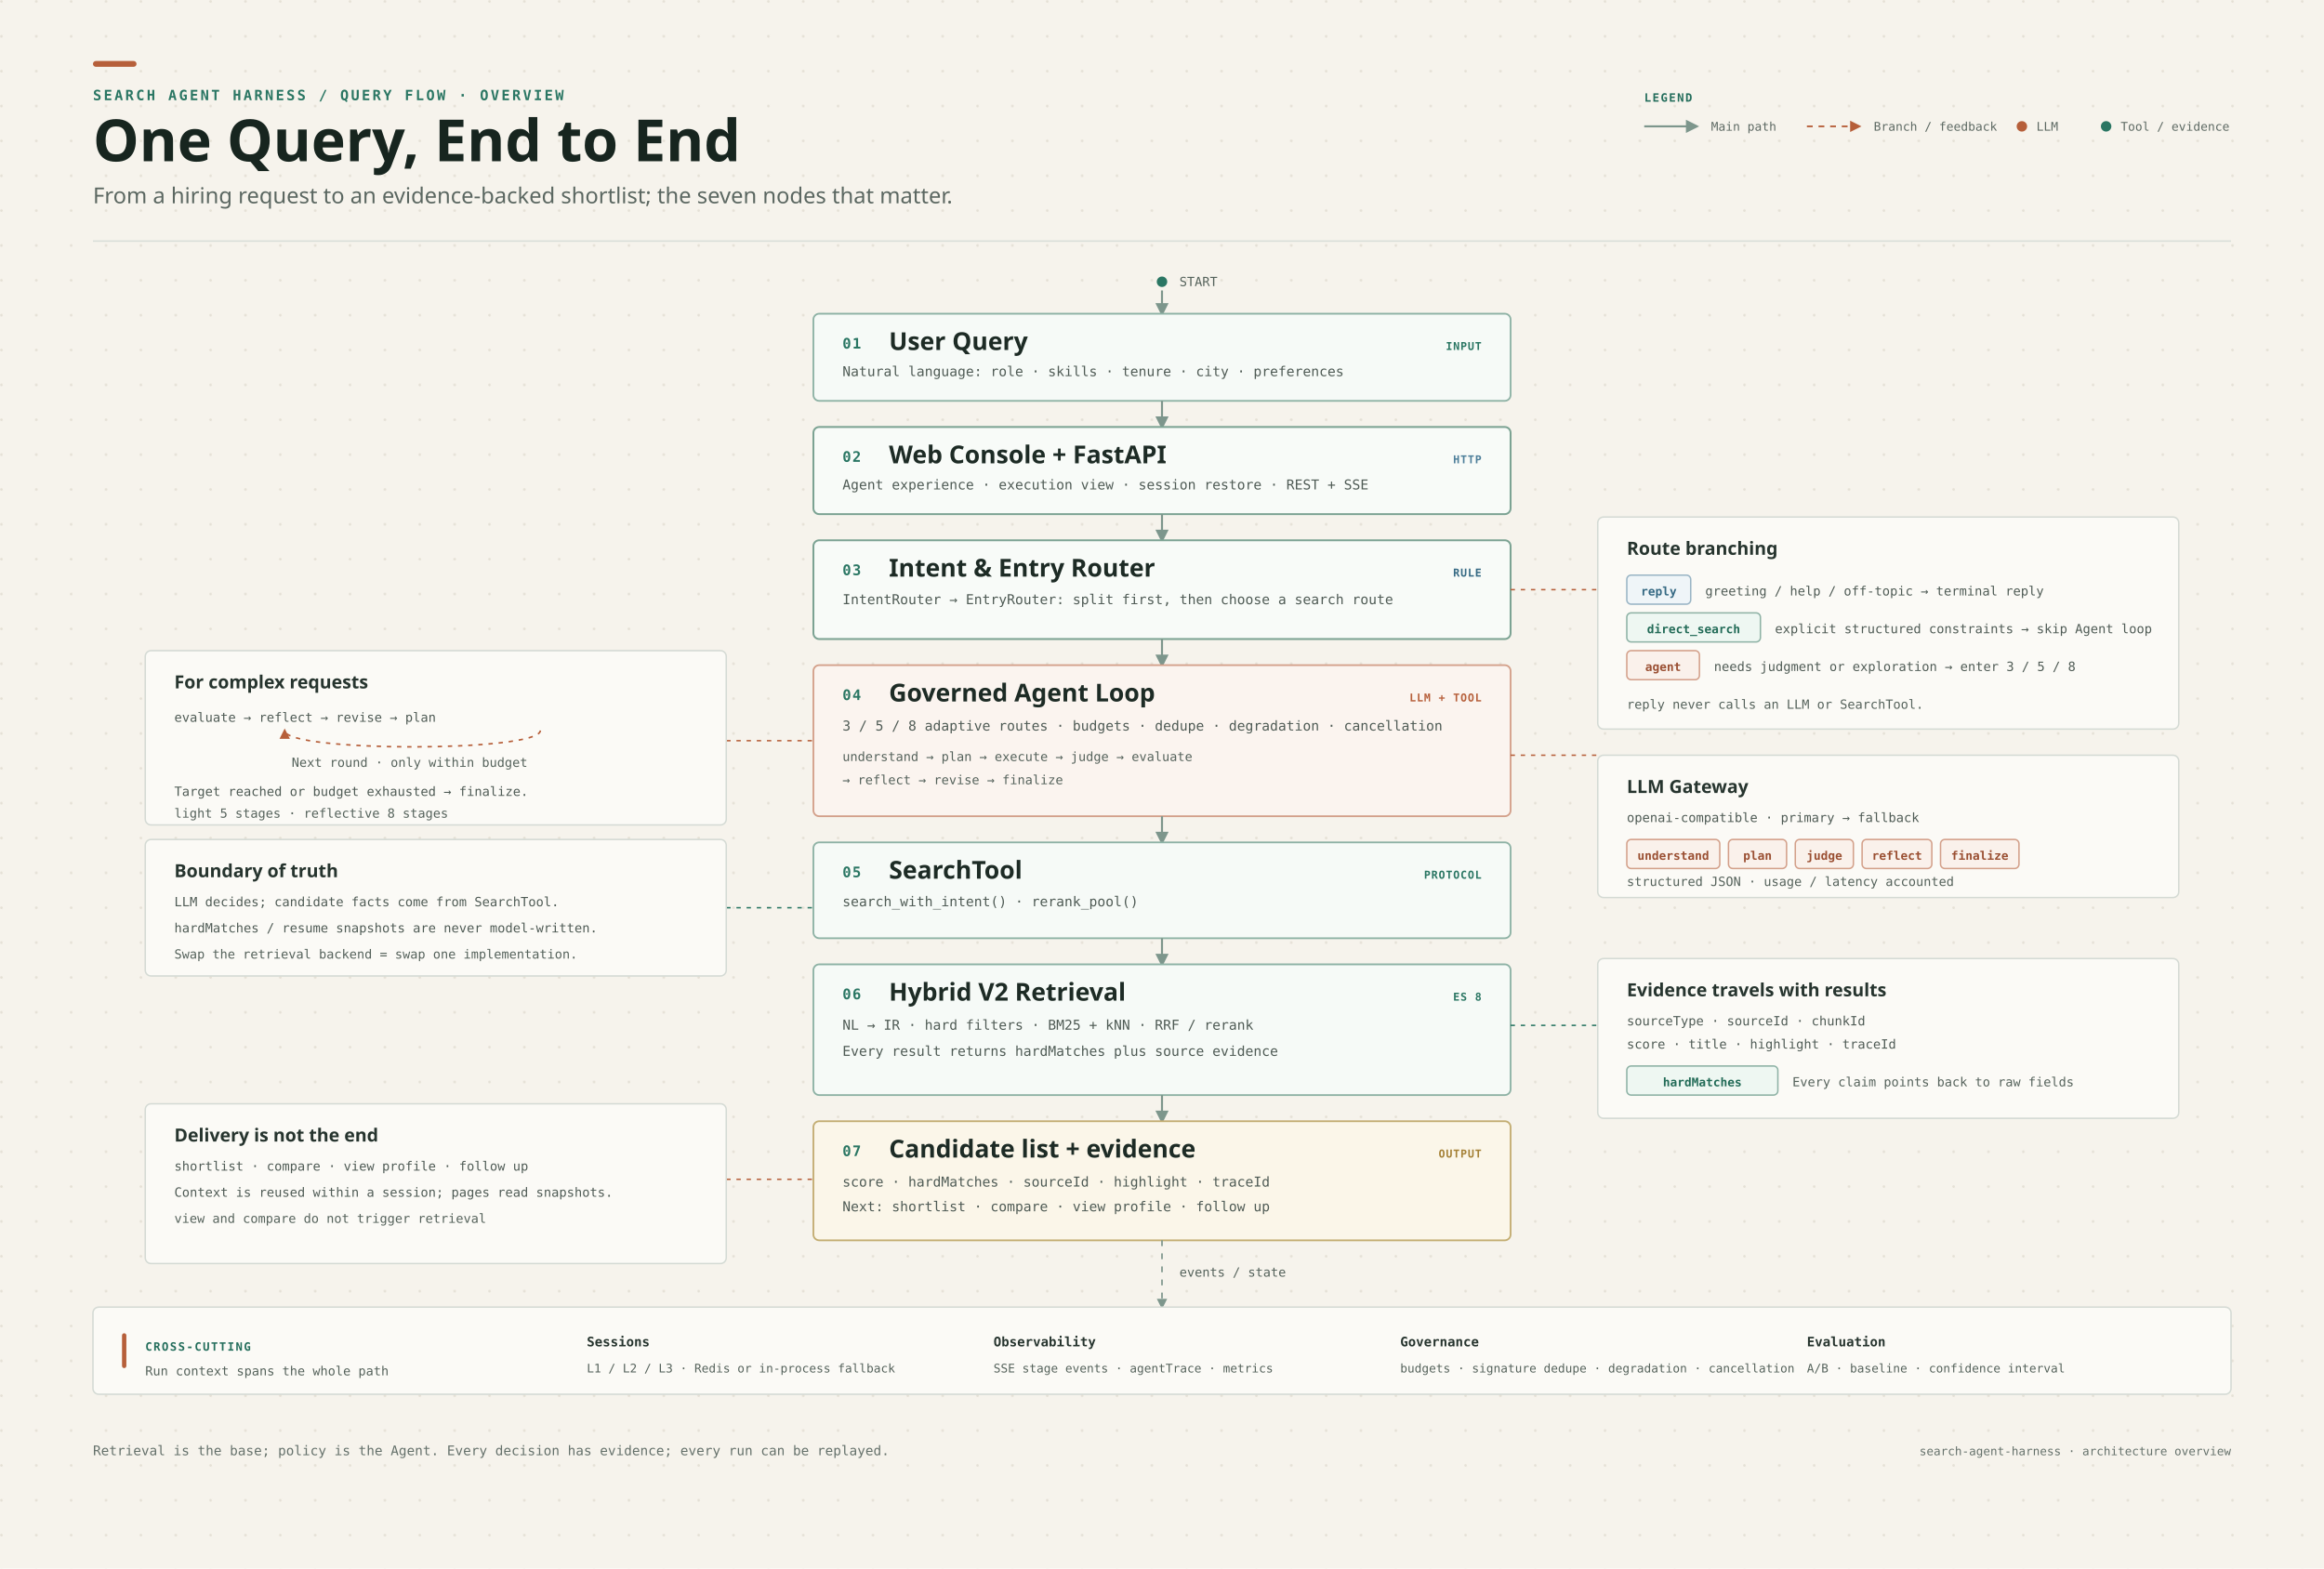
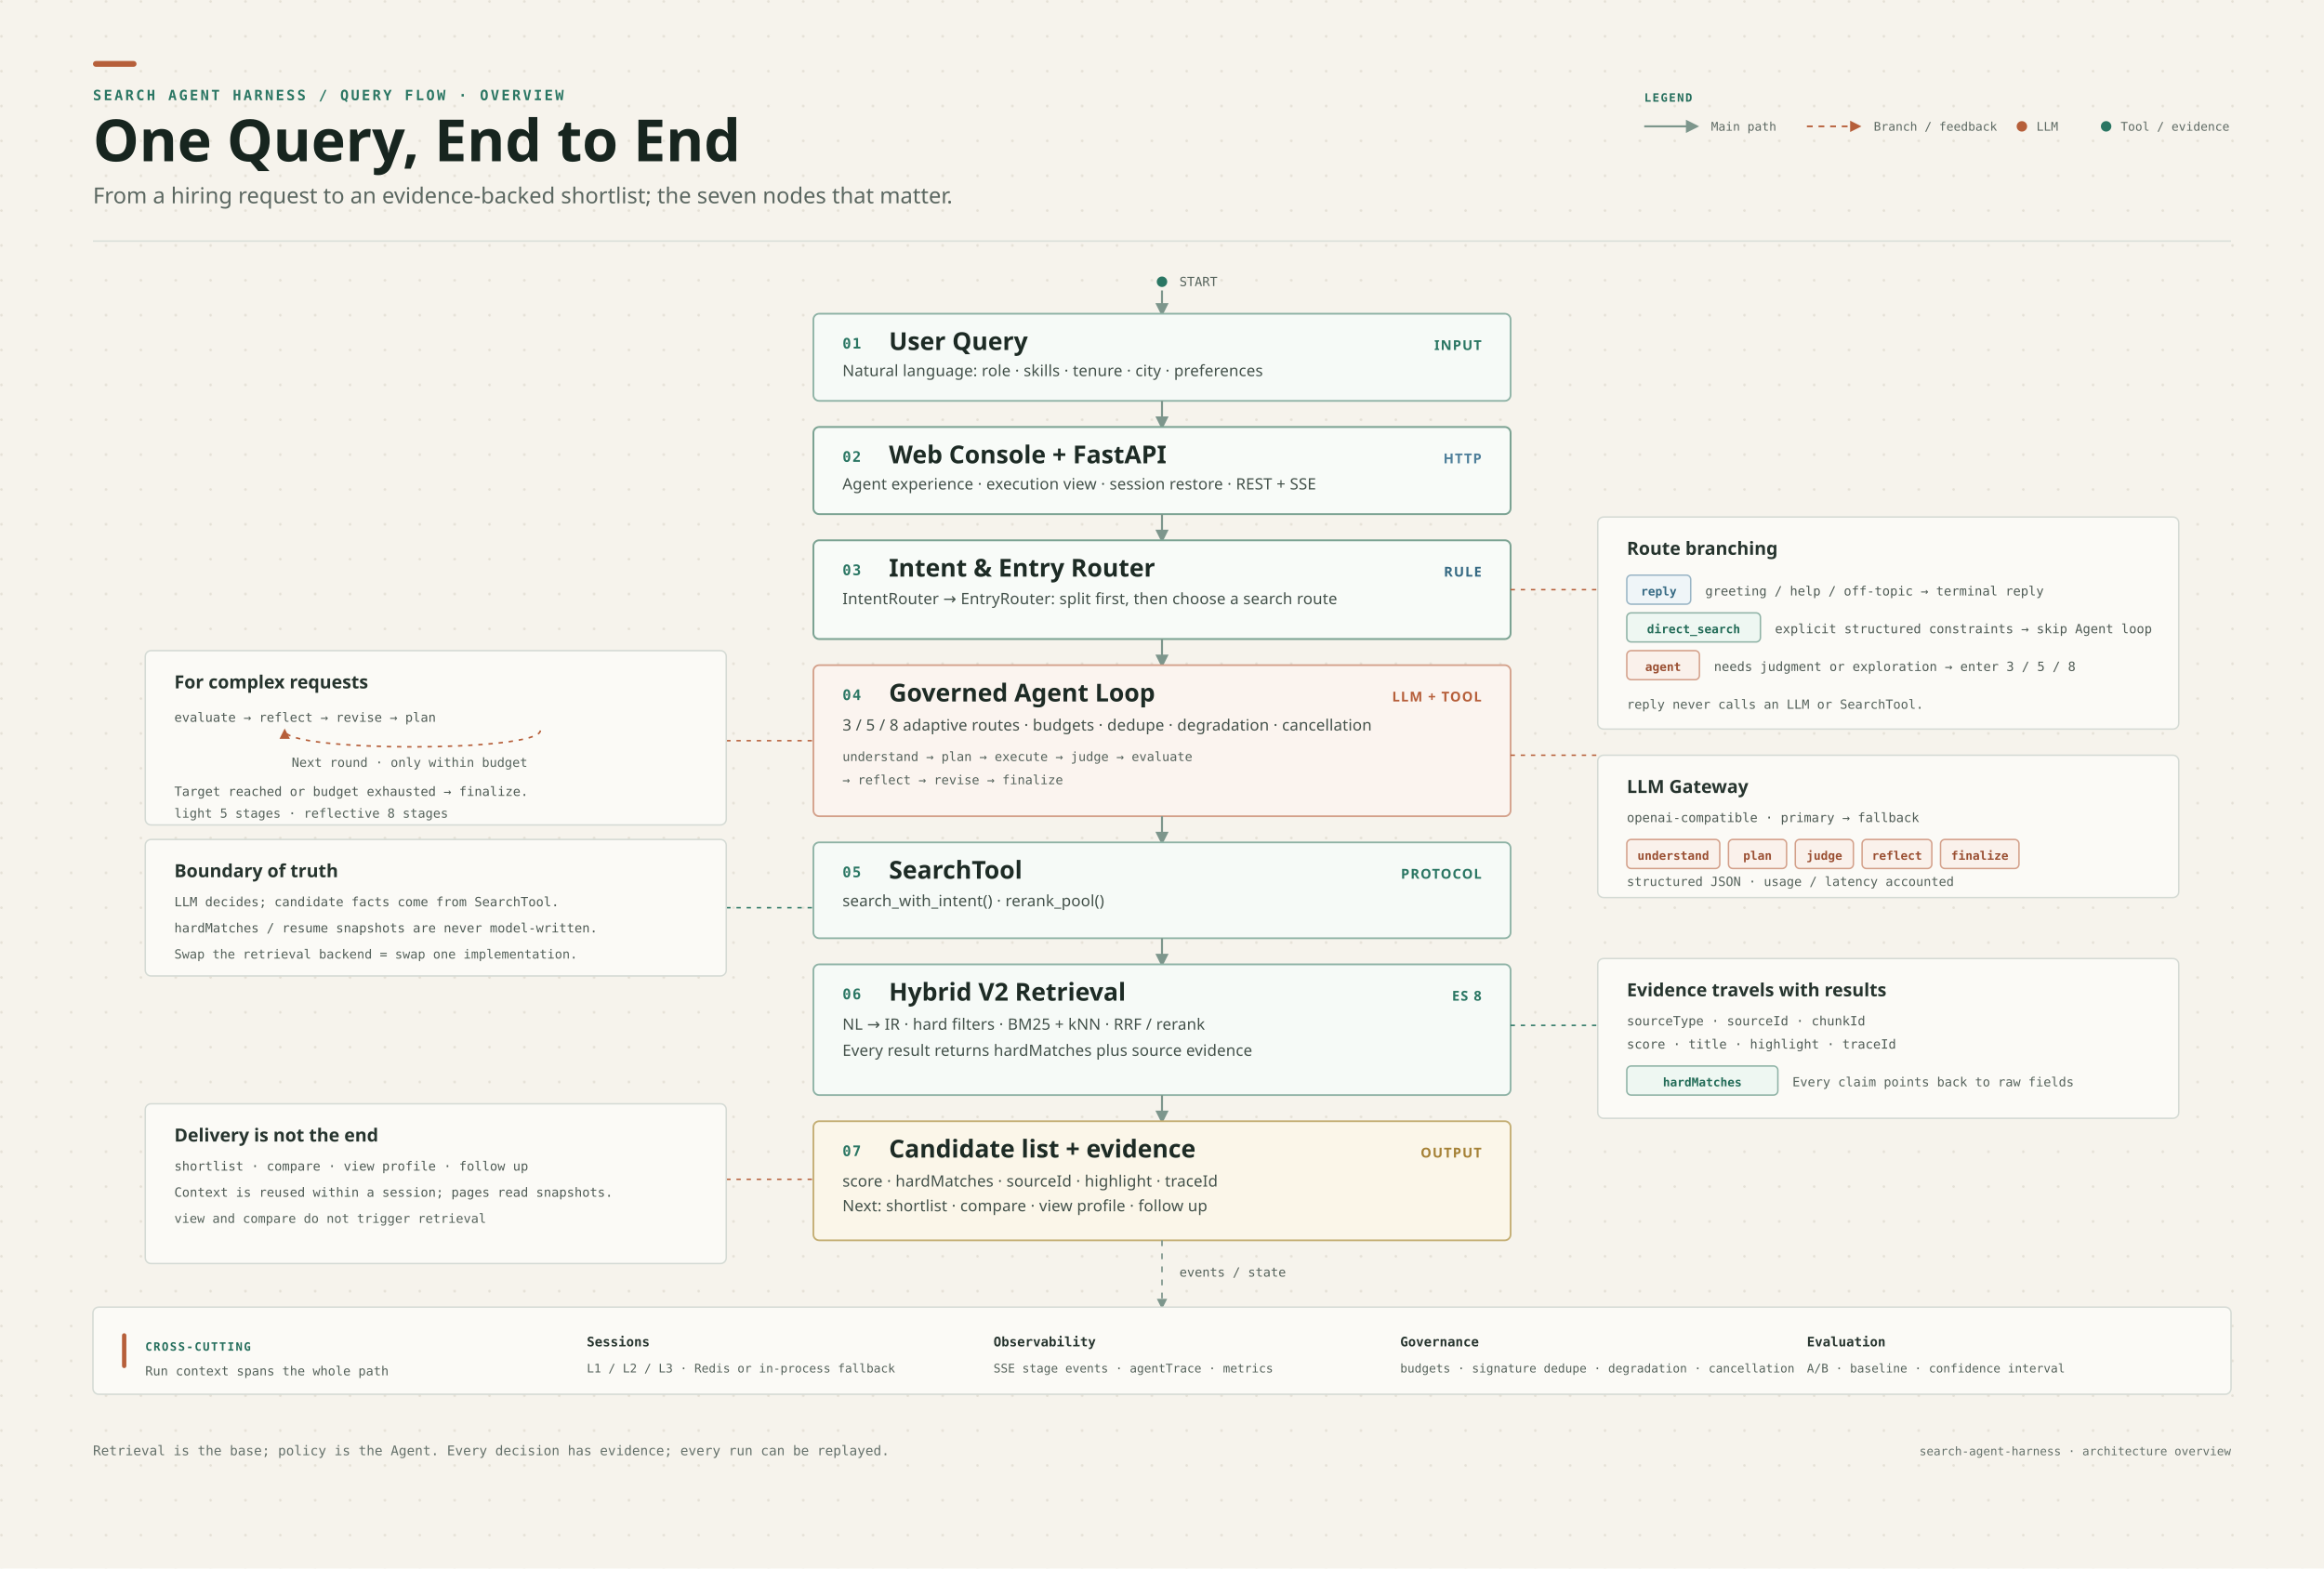
<svg xmlns="http://www.w3.org/2000/svg" width="1600" height="1080" viewBox="0 0 1600 1080" role="img" aria-labelledby="title desc" lang="en">
  <defs>
    <style type="text/css">
text { font-family: Aptos, 'Segoe UI', 'PingFang SC', 'Microsoft YaHei', sans-serif; }
svg { fill: #26342e; }
.mono { font-family: 'Cascadia Mono', Consolas, monospace; }
.kicker { font-family: 'Cascadia Mono', Consolas, monospace; font-size: 9.8px; font-weight: 650; fill: #2a7663; letter-spacing: 1.5px; }
.h1 { font-size: 40px; font-weight: 650; fill: #17251f; }
.sub { font-size: 15.2px; fill: #5b6761; }
.legend { font-family: 'Cascadia Mono', Consolas, monospace; font-size: 8.3px; font-weight: 500; fill: #5d6963; }
.nNum { font-family: 'Cascadia Mono', Consolas, monospace; font-size: 10px; font-weight: 650; fill: #2a7663; letter-spacing: .8px; }
.nTitle { font-size: 17px; font-weight: 650; fill: #1d2b25; }
- .nSub { font-family: 'Cascadia Mono', Consolas, monospace; font-size: 9.4px; font-weight: 500; fill: #4f5b55; }
+ .nSub { font-family: Aptos, 'Segoe UI', 'PingFang SC', 'Microsoft YaHei', sans-serif; font-size: 10.8px; font-weight: 500; fill: #43514a; letter-spacing: .1px; }
.nMono { font-family: 'Cascadia Mono', Consolas, monospace; font-size: 8.7px; font-weight: 500; fill: #55625b; }
.crossText { font-size: 8.2px; }
.sideTitle { font-size: 12.5px; font-weight: 650; fill: #26342e; }
.sideBody { font-family: 'Cascadia Mono', Consolas, monospace; font-size: 8.8px; font-weight: 500; fill: #4f5b55; }
.label { font-family: 'Cascadia Mono', Consolas, monospace; font-size: 7.9px; font-weight: 700; fill: #236d5b; letter-spacing: .9px; }
.center { text-anchor: middle; }
.end { text-anchor: end; }
.node { fill: #fcfbf7; stroke: #c8d1ca; stroke-width: 1.2; }
.nodeMain { fill: #f8fbf8; stroke: #7ca393; stroke-width: 1.3; }
.nodeLLM { fill: #fbf4ef; stroke: #d3a08a; stroke-width: 1.2; }
.nodeTool { fill: #f6faf7; stroke: #8eb2a5; stroke-width: 1.2; }
.nodeFinal { fill: #fbf6e9; stroke: #c3ad72; stroke-width: 1.2; }
.side { fill: #fbfaf6; stroke: #d4dad4; stroke-width: 1; }
.lineMain { stroke: #7d968c; stroke-width: 1.4; fill: none; }
.hairline { stroke: #d9ded9; stroke-width: 1; }
.chip rect { fill: #f4f7f3; stroke: #c8d1ca; stroke-width: 1; }
.chip text { font-family: 'Cascadia Mono', Consolas, monospace; font-size: 8.2px; font-weight: 650; fill: #24332d; text-anchor: middle; }
.chip.llm rect { fill: #faf1eb; stroke: #d3a08a; }
.chip.llm text { fill: #9a4f32; }
.chip.tool rect { fill: #eef7f2; stroke: #8eb2a5; }
.chip.tool text { fill: #226b57; }
.chip.rule rect { fill: #eff5f8; stroke: #9ab5c5; }
.chip.rule text { fill: #356983; }
- .tag { font-family: 'Cascadia Mono', Consolas, monospace; font-size: 7.5px; font-weight: 700; letter-spacing: .5px; }
+ .tag { font-family: Aptos, 'Segoe UI', sans-serif; font-size: 9.4px; font-weight: 700; letter-spacing: .7px; }
</style>
    <pattern id="dotGrid" width="24" height="24" patternUnits="userSpaceOnUse">
      <circle cx="1" cy="1" r=".9" fill="#d7d1c4" opacity=".55" />
    </pattern>
    <marker id="arrow" viewBox="0 0 10 10" refX="8" refY="5" markerWidth="6.5" markerHeight="6.5" orient="auto-start-reverse">
      <path d="M 0 0 L 10 5 L 0 10 z" fill="#7d968c" />
    </marker>
    <marker id="arrowMint" viewBox="0 0 10 10" refX="8" refY="5" markerWidth="6.5" markerHeight="6.5" orient="auto-start-reverse">
      <path d="M 0 0 L 10 5 L 0 10 z" fill="#2a7663" />
    </marker>
    <marker id="arrowOrange" viewBox="0 0 10 10" refX="8" refY="5" markerWidth="6.5" markerHeight="6.5" orient="auto-start-reverse">
      <path d="M 0 0 L 10 5 L 0 10 z" fill="#b65f3a" />
    </marker>
  </defs>
  <rect width="1600" height="1080" fill="#f6f3ec" />
  <rect width="1600" height="1080" fill="url(#dotGrid)" />
  <rect x="64" y="42" width="30" height="4" rx="2" fill="#b65f3a" />
  <text x="64" y="69" class="kicker">SEARCH AGENT HARNESS / QUERY FLOW · OVERVIEW</text>
  <text x="64" y="111" class="h1">One Query, End to End</text>
  <text x="64" y="140" class="sub">From a hiring request to an evidence-backed shortlist; the seven nodes that matter.</text>
  <text x="1132" y="70" class="label">LEGEND</text>
  <line x1="1132" y1="87" x2="1168" y2="87" class="lineMain" marker-end="url(#arrow)" />
  <text x="1178" y="90" class="legend">Main path</text>
  <line x1="1244" y1="87" x2="1280" y2="87" stroke="#b65f3a" stroke-width="1.2" stroke-dasharray="4 4" marker-end="url(#arrowOrange)" />
  <text x="1290" y="90" class="legend">Branch / feedback</text>
  <circle cx="1392" cy="87" r="3.6" fill="#b65f3a" />
  <text x="1402" y="90" class="legend">LLM</text>
  <circle cx="1450" cy="87" r="3.6" fill="#2a7663" />
  <text x="1460" y="90" class="legend">Tool / evidence</text>
  <line x1="64" y1="166" x2="1536" y2="166" class="hairline" />
  <circle cx="800" cy="194" r="3.6" fill="#2a7663" />
  <text x="812" y="197" class="nMono">START</text>
  <path d="M 800 200 V 216" class="lineMain" marker-end="url(#arrow)" />
  <rect x="560" y="216" width="480" height="60" rx="4" class="nodeTool" />
  <text x="580" y="240" class="nNum">01</text>
  <text x="612" y="241" class="nTitle">User Query</text>
  <text x="580" y="259" class="nSub">Natural language: role · skills · tenure · city · preferences</text>
  <text x="1020" y="241" class="tag end" fill="#2a7663">INPUT</text>
  <path d="M 800 276 V 294" class="lineMain" marker-end="url(#arrow)" />
  <rect x="560" y="294" width="480" height="60" rx="4" class="nodeMain" />
  <text x="580" y="318" class="nNum">02</text>
  <text x="612" y="319" class="nTitle">Web Console + FastAPI</text>
  <text x="580" y="337" class="nSub">Agent experience · execution view · session restore · REST + SSE</text>
  <text x="1020" y="319" class="tag end" fill="#4e7f9a">HTTP</text>
  <path d="M 800 354 V 372" class="lineMain" marker-end="url(#arrow)" />
  <rect x="560" y="372" width="480" height="68" rx="4" class="nodeMain" />
  <text x="580" y="396" class="nNum">03</text>
  <text x="612" y="397" class="nTitle">Intent &amp; Entry Router</text>
  <text x="580" y="416" class="nSub">IntentRouter → EntryRouter: split first, then choose a search route</text>
  <text x="1020" y="397" class="tag end" fill="#356983">RULE</text>
  <path d="M 800 440 V 458" class="lineMain" marker-end="url(#arrow)" />
  <rect x="560" y="458" width="480" height="104" rx="4" class="nodeLLM" />
  <text x="580" y="482" class="nNum">04</text>
  <text x="612" y="483" class="nTitle">Governed Agent Loop</text>
  <text x="580" y="503" class="nSub">3 / 5 / 8 adaptive routes · budgets · dedupe · degradation · cancellation</text>
  <text x="580" y="524" class="nMono">understand → plan → execute → judge → evaluate</text>
  <text x="580" y="540" class="nMono">→ reflect → revise → finalize</text>
  <text x="1020" y="483" class="tag end" fill="#b65f3a">LLM + TOOL</text>
  <path d="M 800 562 V 580" class="lineMain" marker-end="url(#arrow)" />
  <rect x="560" y="580" width="480" height="66" rx="4" class="nodeTool" />
  <text x="580" y="604" class="nNum">05</text>
  <text x="612" y="605" class="nTitle">SearchTool</text>
  <text x="580" y="624" class="nSub">search_with_intent()  ·  rerank_pool()</text>
  <text x="1020" y="605" class="tag end" fill="#2a7663">PROTOCOL</text>
  <path d="M 800 646 V 664" class="lineMain" marker-end="url(#arrow)" />
  <rect x="560" y="664" width="480" height="90" rx="4" class="nodeTool" />
  <text x="580" y="688" class="nNum">06</text>
  <text x="612" y="689" class="nTitle">Hybrid V2 Retrieval</text>
  <text x="580" y="709" class="nSub">NL → IR · hard filters · BM25 + kNN · RRF / rerank</text>
  <text x="580" y="727" class="nSub">Every result returns hardMatches plus source evidence</text>
  <text x="1020" y="689" class="tag end" fill="#2a7663">ES 8</text>
  <path d="M 800 754 V 772" class="lineMain" marker-end="url(#arrow)" />
  <rect x="560" y="772" width="480" height="82" rx="4" class="nodeFinal" />
  <text x="580" y="796" class="nNum">07</text>
  <text x="612" y="797" class="nTitle">Candidate list + evidence</text>
  <text x="580" y="817" class="nSub">score · hardMatches · sourceId · highlight · traceId</text>
  <text x="580" y="834" class="nSub">Next: shortlist · compare · view profile · follow up</text>
  <text x="1020" y="797" class="tag end" fill="#a58136">OUTPUT</text>
  <path d="M 1040 406 H 1100" stroke="#b65f3a" stroke-width="1" stroke-dasharray="3 4" fill="none" />
  <rect x="1100" y="356" width="400" height="146" rx="4" class="side" />
  <text x="1120" y="382" class="sideTitle">Route branching</text>
  <g class="chip rule" transform="translate(1120,396)">
    <rect width="44" height="20" rx="3" />
    <text x="22" y="14">reply</text>
  </g>
  <text x="1174" y="410" class="sideBody">greeting / help / off-topic → terminal reply</text>
  <g class="chip tool" transform="translate(1120,422)">
    <rect width="92" height="20" rx="3" />
    <text x="46" y="14">direct_search</text>
  </g>
  <text x="1222" y="436" class="sideBody">explicit structured constraints → skip Agent loop</text>
  <g class="chip llm" transform="translate(1120,448)">
    <rect width="50" height="20" rx="3" />
    <text x="25" y="14">agent</text>
  </g>
  <text x="1180" y="462" class="sideBody">needs judgment or exploration → enter 3 / 5 / 8</text>
  <text x="1120" y="488" class="nMono">reply never calls an LLM or SearchTool.</text>
  <path d="M 500 510 H 560" stroke="#b65f3a" stroke-width="1" stroke-dasharray="3 4" fill="none" />
  <rect x="100" y="448" width="400" height="120" rx="4" class="side" />
  <text x="120" y="474" class="sideTitle">For complex requests</text>
  <text x="120" y="497" class="sideBody">evaluate → reflect → revise → plan</text>
  <path d="M 372 503 C 372 518, 196 518, 196 503" stroke="#b65f3a" stroke-width="1.1" stroke-dasharray="3 4" fill="none" marker-end="url(#arrowOrange)" />
  <text x="282" y="528" class="nMono center">Next round · only within budget</text>
  <text x="120" y="548" class="sideBody">Target reached or budget exhausted → finalize.</text>
  <text x="120" y="563" class="nMono">light 5 stages · reflective 8 stages</text>
  <path d="M 1040 520 H 1100" stroke="#b65f3a" stroke-width="1" stroke-dasharray="3 4" fill="none" />
  <rect x="1100" y="520" width="400" height="98" rx="4" class="side" />
  <text x="1120" y="546" class="sideTitle">LLM Gateway</text>
  <text x="1120" y="566" class="sideBody">openai-compatible · primary → fallback</text>
  <g class="chip llm" transform="translate(1120,578)">
    <rect width="64" height="20" rx="3" />
    <text x="32" y="14">understand</text>
  </g>
  <g class="chip llm" transform="translate(1190,578)">
    <rect width="40" height="20" rx="3" />
    <text x="20" y="14">plan</text>
  </g>
  <g class="chip llm" transform="translate(1236,578)">
    <rect width="40" height="20" rx="3" />
    <text x="20" y="14">judge</text>
  </g>
  <g class="chip llm" transform="translate(1282,578)">
    <rect width="48" height="20" rx="3" />
    <text x="24" y="14">reflect</text>
  </g>
  <g class="chip llm" transform="translate(1336,578)">
    <rect width="54" height="20" rx="3" />
    <text x="27" y="14">finalize</text>
  </g>
  <text x="1120" y="610" class="nMono">structured JSON · usage / latency accounted</text>
  <path d="M 500 625 H 560" stroke="#2a7663" stroke-width="1" stroke-dasharray="3 4" fill="none" />
  <rect x="100" y="578" width="400" height="94" rx="4" class="side" />
  <text x="120" y="604" class="sideTitle">Boundary of truth</text>
  <text x="120" y="624" class="sideBody">LLM decides; candidate facts come from SearchTool.</text>
  <text x="120" y="642" class="sideBody">hardMatches / resume snapshots are never model-written.</text>
  <text x="120" y="660" class="nMono">Swap the retrieval backend = swap one implementation.</text>
  <path d="M 1040 706 H 1100" stroke="#2a7663" stroke-width="1" stroke-dasharray="3 4" fill="none" />
  <rect x="1100" y="660" width="400" height="110" rx="4" class="side" />
  <text x="1120" y="686" class="sideTitle">Evidence travels with results</text>
  <text x="1120" y="706" class="sideBody">sourceType · sourceId · chunkId</text>
  <text x="1120" y="722" class="sideBody">score · title · highlight · traceId</text>
  <g class="chip tool" transform="translate(1120,734)">
    <rect width="104" height="20" rx="3" />
    <text x="52" y="14">hardMatches</text>
  </g>
  <text x="1234" y="748" class="nMono">Every claim points back to raw fields</text>
  <path d="M 500 812 H 560" stroke="#b65f3a" stroke-width="1" stroke-dasharray="3 4" fill="none" />
  <rect x="100" y="760" width="400" height="110" rx="4" class="side" />
  <text x="120" y="786" class="sideTitle">Delivery is not the end</text>
  <text x="120" y="806" class="sideBody">shortlist · compare · view profile · follow up</text>
  <text x="120" y="824" class="sideBody">Context is reused within a session; pages read snapshots.</text>
  <text x="120" y="842" class="nMono">view and compare do not trigger retrieval</text>
  <path d="M 800 854 V 900" stroke="#7d968c" stroke-width="1.1" stroke-dasharray="4 5" fill="none" marker-end="url(#arrow)" />
  <text x="812" y="879" class="nMono">events / state</text>
  <rect x="64" y="900" width="1472" height="60" rx="4" class="side" />
  <rect x="84" y="918" width="3" height="24" rx="1.5" fill="#b65f3a" />
  <text x="100" y="930" class="label">CROSS-CUTTING</text>
  <text x="100" y="947" class="nMono">Run context spans the whole path</text>
  <text x="404" y="927" class="mono" font-size="9" font-weight="650" fill="#26342e">Sessions</text>
  <text x="404" y="945" class="nMono crossText">L1 / L2 / L3 · Redis or in-process fallback</text>
  <text x="684" y="927" class="mono" font-size="9" font-weight="650" fill="#26342e">Observability</text>
  <text x="684" y="945" class="nMono crossText">SSE stage events · agentTrace · metrics</text>
  <text x="964" y="927" class="mono" font-size="9" font-weight="650" fill="#26342e">Governance</text>
  <text x="964" y="945" class="nMono crossText">budgets · signature dedupe · degradation · cancellation</text>
  <text x="1244" y="927" class="mono" font-size="9" font-weight="650" fill="#26342e">Evaluation</text>
  <text x="1244" y="945" class="nMono crossText">A/B · baseline · confidence interval</text>
  <text x="64" y="1002" class="mono" font-size="9.2" fill="#65716b">Retrieval is the base; policy is the Agent. Every decision has evidence; every run can be replayed.</text>
  <text x="1536" y="1002" class="mono end" font-size="8.1" font-weight="500" fill="#65716b">search-agent-harness · architecture overview</text>
</svg>
